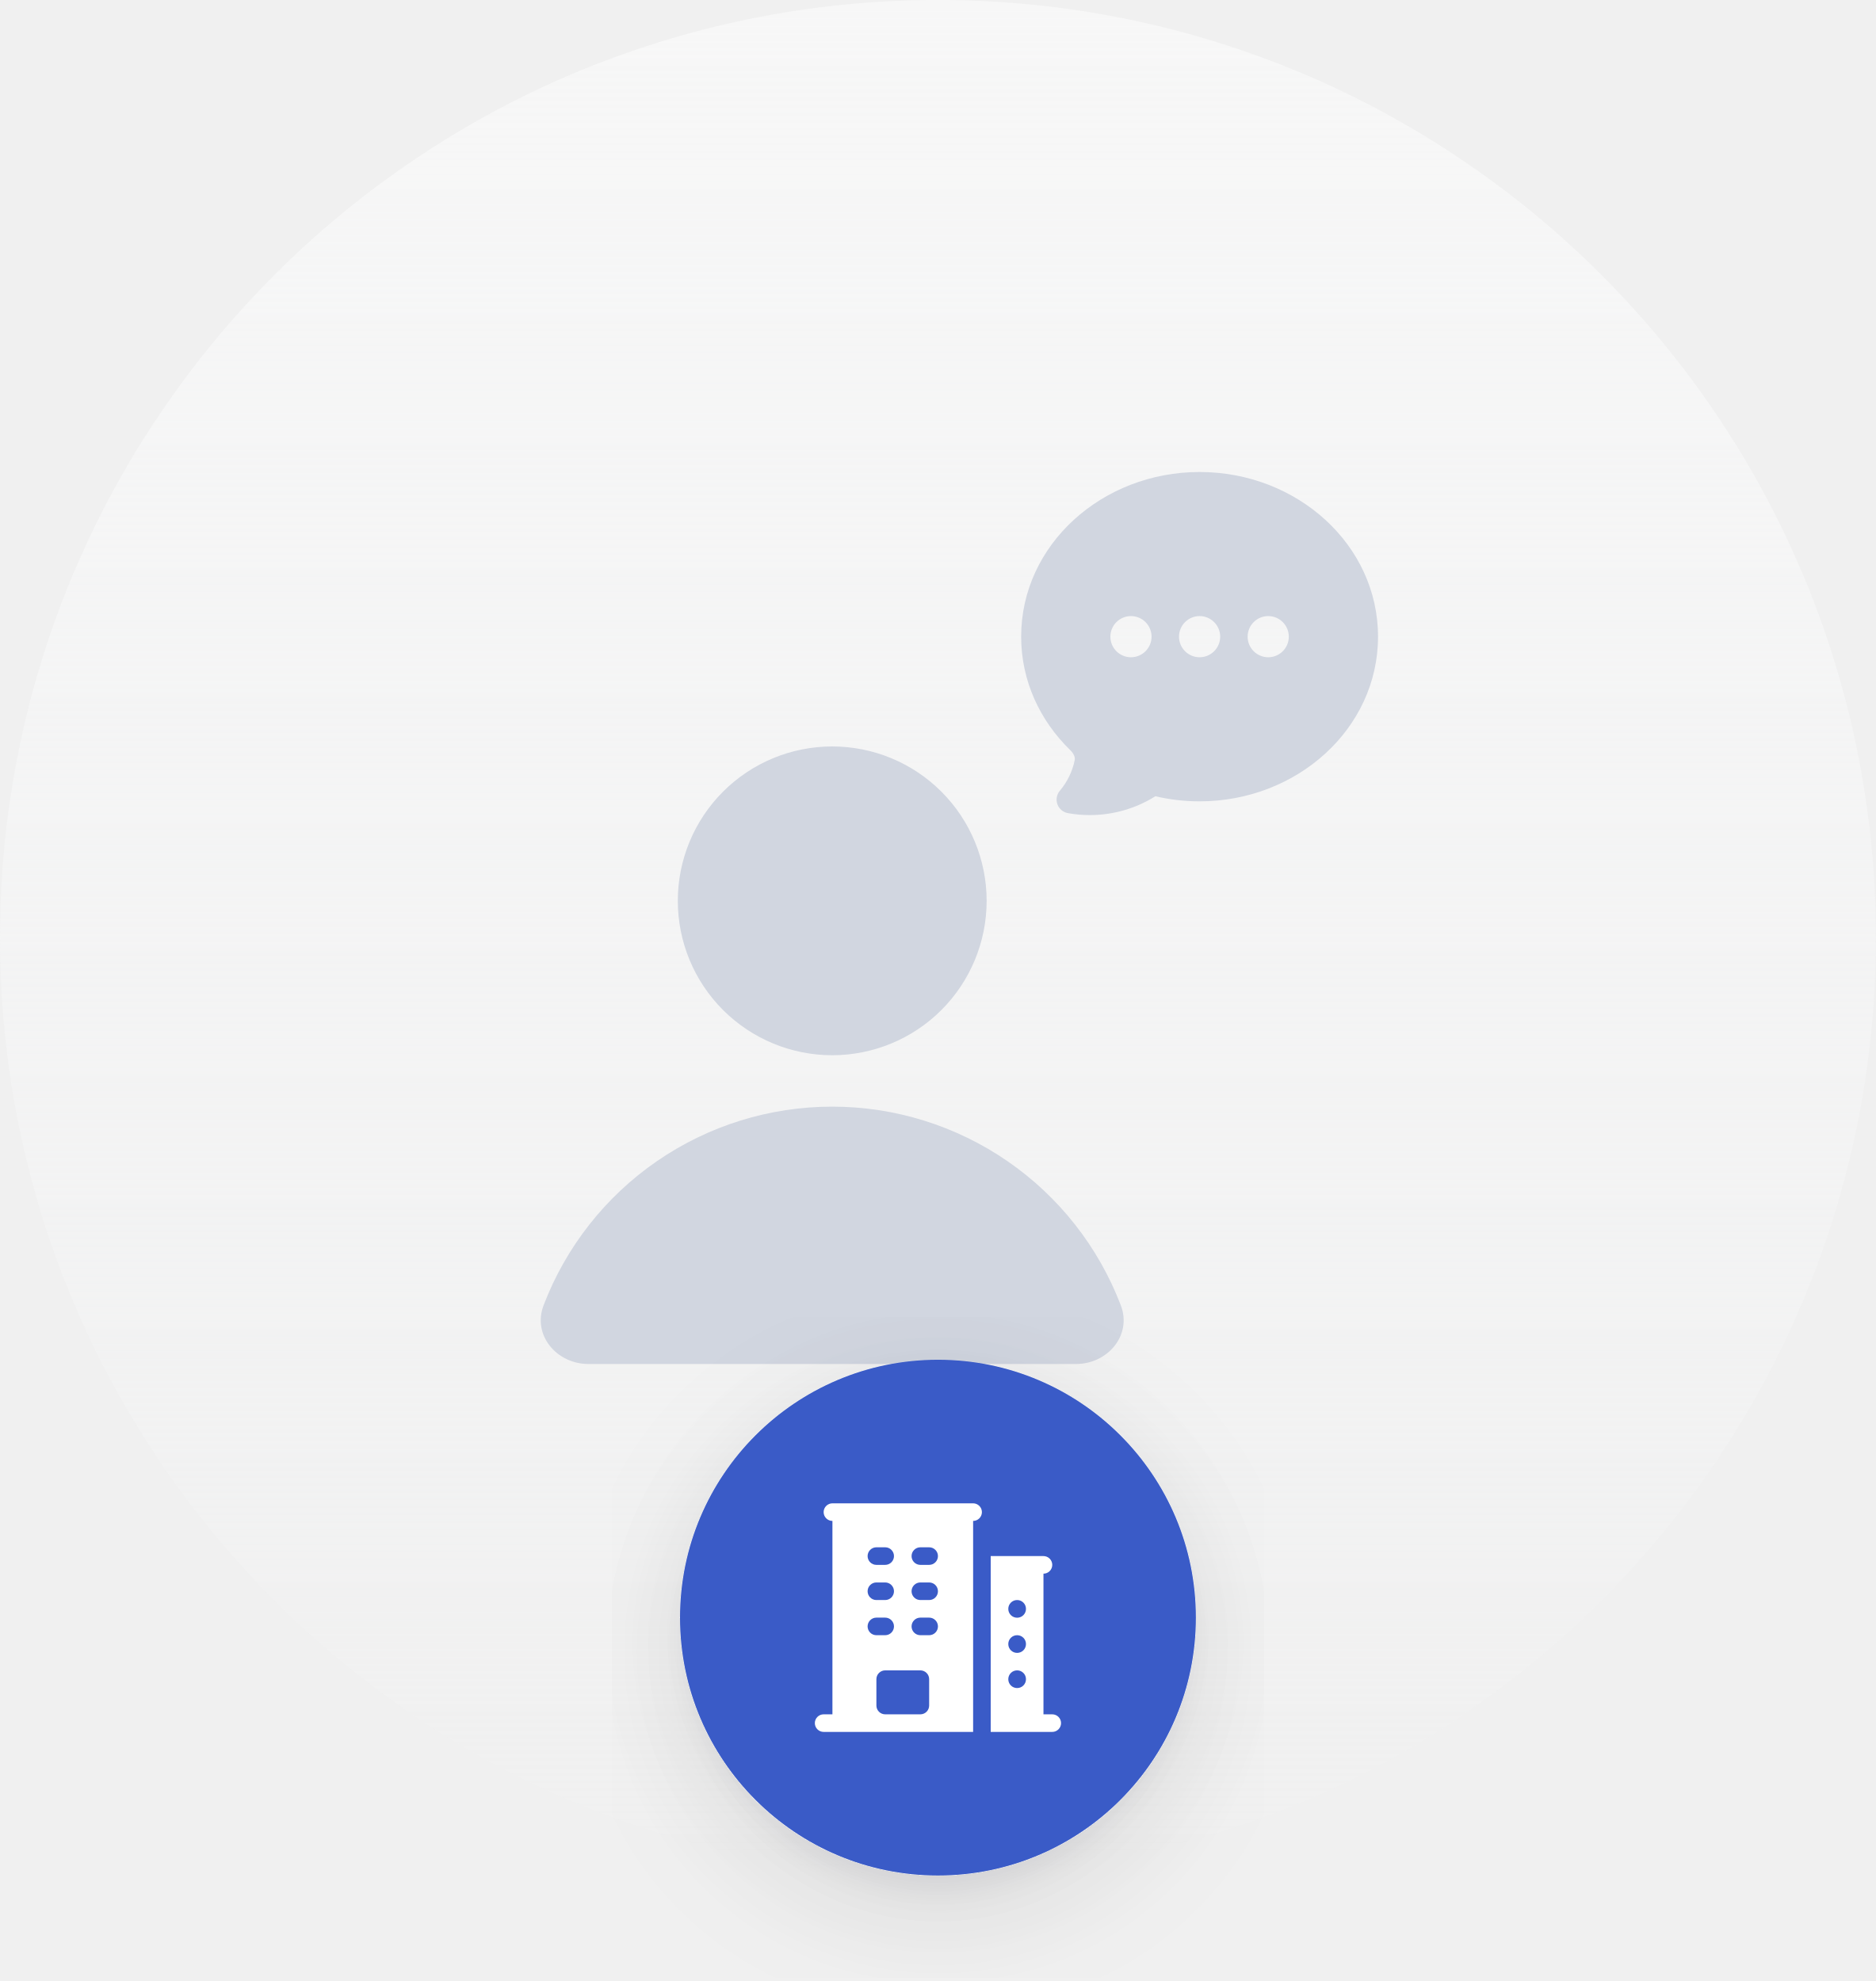
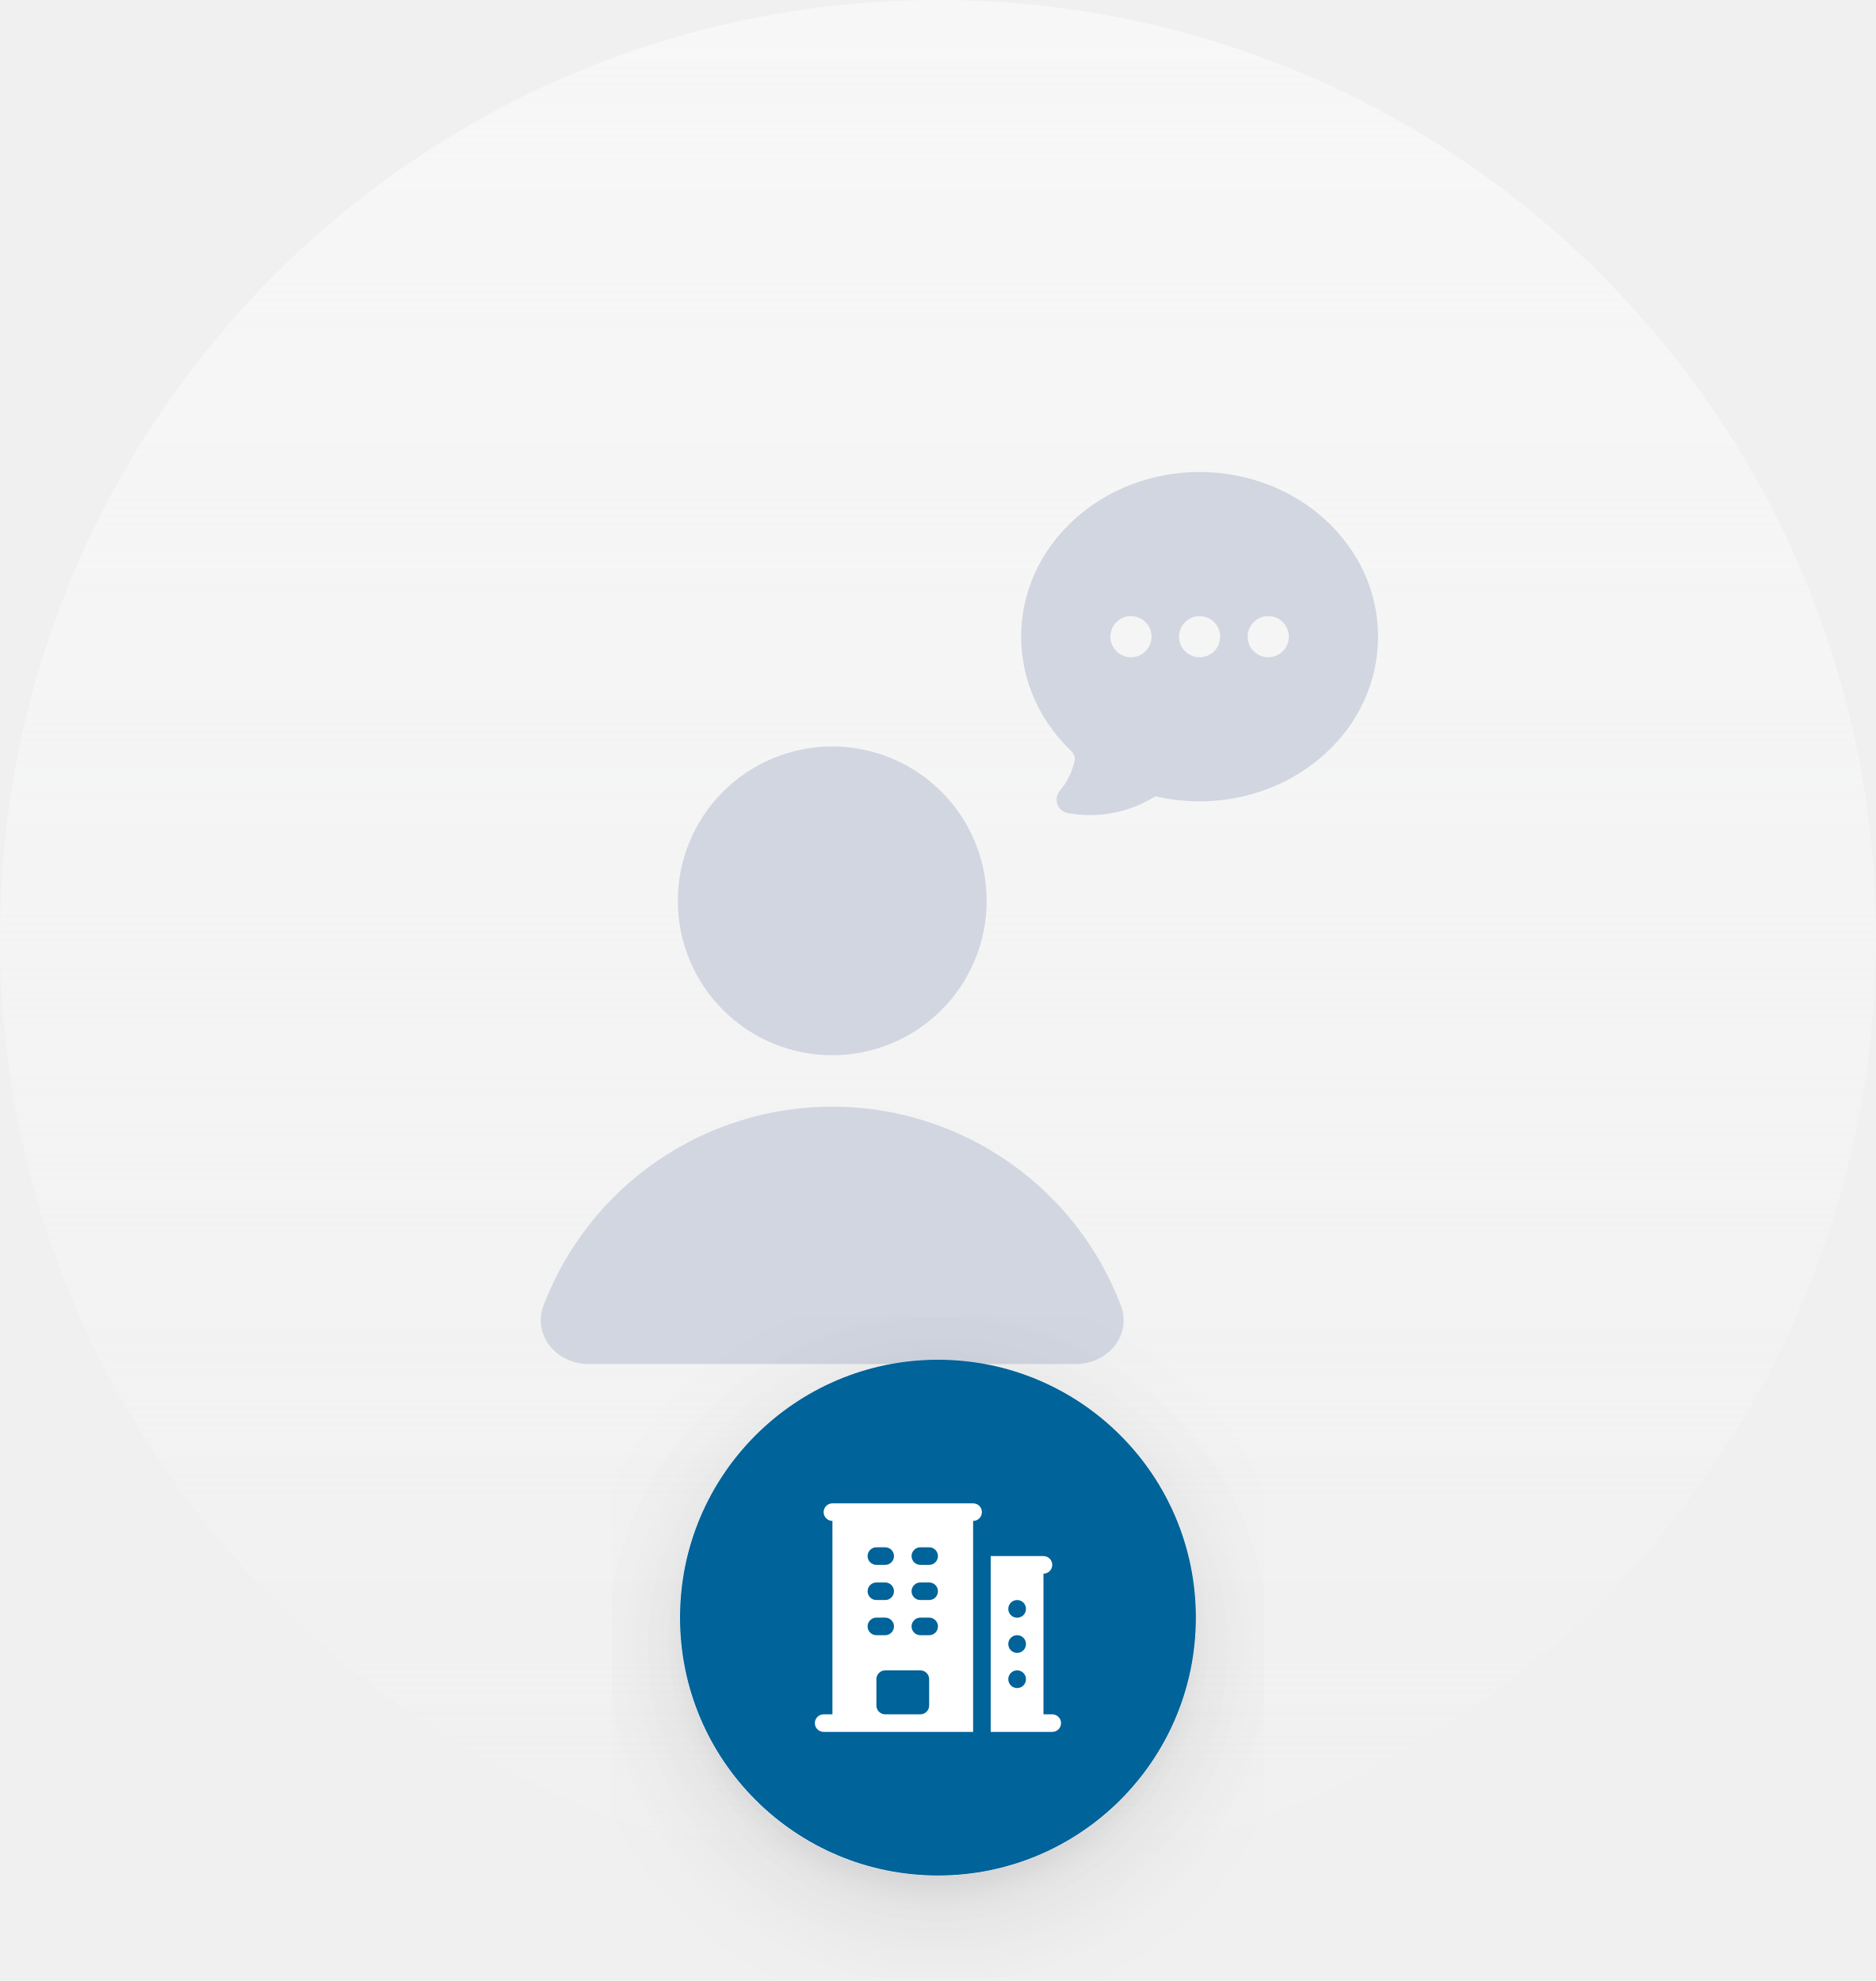
<svg xmlns="http://www.w3.org/2000/svg" width="160" height="169" viewBox="0 0 160 169" fill="none">
-   <circle cx="80" cy="80" r="80" fill="url(#paint0_linear_26047_637128)" />
-   <path fill-rule="evenodd" clip-rule="evenodd" d="M92.951 69.534C92.325 69.535 91.7 69.479 91.084 69.368C90.882 69.332 90.692 69.243 90.535 69.111C90.378 68.978 90.258 68.806 90.189 68.612C90.119 68.419 90.102 68.21 90.138 68.008C90.175 67.805 90.264 67.616 90.397 67.459C91.037 66.704 91.475 65.799 91.668 64.828C91.704 64.648 91.633 64.333 91.271 63.98C88.697 61.475 87.097 58.075 87.097 54.314C87.097 46.463 94.009 40.266 102.317 40.266C110.624 40.266 117.536 46.463 117.536 54.314C117.536 62.166 110.624 68.363 102.317 68.363C101.016 68.363 99.752 68.212 98.544 67.928C96.868 68.98 94.929 69.537 92.951 69.534ZM95.221 53.073C95.551 52.743 95.997 52.558 96.463 52.558C96.929 52.558 97.376 52.743 97.705 53.073C98.034 53.402 98.219 53.849 98.219 54.314C98.219 54.78 98.034 55.227 97.705 55.556C97.376 55.886 96.929 56.071 96.463 56.071C95.997 56.071 95.551 55.886 95.221 55.556C94.892 55.227 94.707 54.78 94.707 54.314C94.707 53.849 94.892 53.402 95.221 53.073ZM101.075 53.073C100.746 53.402 100.561 53.849 100.561 54.314C100.561 54.78 100.746 55.227 101.075 55.556C101.404 55.886 101.851 56.071 102.317 56.071C102.782 56.071 103.229 55.886 103.558 55.556C103.888 55.227 104.073 54.78 104.073 54.314C104.073 53.849 103.888 53.402 103.558 53.073C103.229 52.743 102.782 52.558 102.317 52.558C101.851 52.558 101.404 52.743 101.075 53.073ZM106.929 53.073C107.258 52.743 107.705 52.558 108.17 52.558C108.636 52.558 109.083 52.743 109.412 53.073C109.741 53.402 109.926 53.849 109.926 54.314C109.926 54.78 109.741 55.227 109.412 55.556C109.083 55.886 108.636 56.071 108.17 56.071C107.705 56.071 107.258 55.886 106.929 55.556C106.599 55.227 106.414 54.78 106.414 54.314C106.414 53.849 106.599 53.402 106.929 53.073ZM80.296 86.164C77.826 88.634 74.475 90.022 70.982 90.022C67.489 90.022 64.139 88.634 61.669 86.164C59.199 83.694 57.812 80.344 57.812 76.851C57.812 73.358 59.199 70.008 61.669 67.538C64.139 65.068 67.489 63.68 70.982 63.68C74.475 63.68 77.826 65.068 80.296 67.538C82.766 70.008 84.153 73.358 84.153 76.851C84.153 80.344 82.766 83.694 80.296 86.164ZM95.599 111.363C96.569 113.9 94.483 116.363 91.77 116.363H50.19C47.477 116.363 45.396 113.9 46.362 111.363C48.265 106.376 51.638 102.084 56.034 99.057C60.43 96.029 65.642 94.408 70.98 94.408C76.318 94.408 81.53 96.029 85.926 99.057C90.322 102.084 93.695 106.376 95.599 111.363Z" fill="#D1D6E0" />
-   <g filter="url(#filter0_ddd_26047_637128)">
-     <circle cx="80" cy="138" r="22" fill="#3A5BC7" />
+   <circle cx="80" cy="80" r="80" fill="url(#paint0_linear_886_100169)" />
+   <path d="M70.981 94.409C76.319 94.409 81.531 96.03 85.927 99.058C90.323 102.085 93.697 106.377 95.6 111.364C96.57 113.902 94.484 116.364 91.771 116.364H50.192C47.479 116.364 45.397 113.902 46.363 111.364C48.266 106.377 51.639 102.085 56.036 99.058C60.431 96.03 65.643 94.409 70.981 94.409ZM70.984 63.682C74.477 63.682 77.826 65.069 80.296 67.539C82.766 70.009 84.155 73.359 84.155 76.853C84.155 80.346 82.766 83.695 80.296 86.165C77.826 88.635 74.477 90.022 70.984 90.022C67.491 90.022 64.14 88.635 61.67 86.165C59.2 83.695 57.813 80.345 57.813 76.853C57.813 73.359 59.2 70.009 61.67 67.539C64.14 65.069 67.491 63.682 70.984 63.682ZM102.318 40.267C110.625 40.267 117.537 46.464 117.538 54.315C117.538 62.167 110.625 68.364 102.318 68.364C101.018 68.364 99.753 68.213 98.545 67.929C96.87 68.981 94.93 69.538 92.952 69.535C92.326 69.536 91.701 69.48 91.085 69.369C90.883 69.333 90.694 69.244 90.537 69.111C90.379 68.979 90.26 68.807 90.19 68.613C90.12 68.42 90.103 68.211 90.139 68.009C90.176 67.807 90.265 67.618 90.398 67.461C91.038 66.706 91.476 65.8 91.669 64.829C91.705 64.65 91.635 64.334 91.273 63.981C88.699 61.476 87.098 58.076 87.098 54.315C87.098 46.464 94.01 40.267 102.318 40.267ZM96.464 52.56C95.999 52.56 95.551 52.745 95.222 53.074C94.893 53.404 94.709 53.85 94.708 54.315C94.708 54.781 94.893 55.228 95.222 55.558C95.551 55.887 95.999 56.071 96.464 56.071C96.93 56.071 97.376 55.887 97.706 55.558C98.035 55.228 98.22 54.781 98.22 54.315C98.22 53.85 98.035 53.404 97.706 53.074C97.376 52.745 96.93 52.56 96.464 52.56ZM102.318 52.56C101.852 52.56 101.406 52.745 101.077 53.074C100.747 53.404 100.562 53.85 100.562 54.315C100.562 54.781 100.747 55.228 101.077 55.558C101.406 55.887 101.852 56.071 102.318 56.071C102.784 56.071 103.231 55.887 103.56 55.558C103.889 55.228 104.074 54.781 104.074 54.315C104.074 53.85 103.889 53.404 103.56 53.074C103.231 52.745 102.784 52.56 102.318 52.56ZM108.171 52.56C107.706 52.56 107.259 52.745 106.93 53.074C106.601 53.404 106.415 53.85 106.415 54.315C106.415 54.781 106.601 55.228 106.93 55.558C107.259 55.887 107.706 56.071 108.171 56.071C108.637 56.071 109.084 55.887 109.414 55.558C109.743 55.228 109.927 54.781 109.927 54.315C109.927 53.85 109.743 53.404 109.414 53.074C109.084 52.745 108.637 52.56 108.171 52.56Z" fill="#D1D6E0" />
+   <g filter="url(#filter0_ddd_886_100169)">
+     <circle cx="80" cy="138" r="22" fill="#006399" />
    <path fill-rule="evenodd" clip-rule="evenodd" d="M71 128.25C70.801 128.25 70.61 128.329 70.47 128.47C70.329 128.61 70.25 128.801 70.25 129C70.25 129.199 70.329 129.39 70.47 129.53C70.61 129.671 70.801 129.75 71 129.75V146.25H70.25C70.051 146.25 69.86 146.329 69.72 146.47C69.579 146.61 69.5 146.801 69.5 147C69.5 147.199 69.579 147.39 69.72 147.53C69.86 147.671 70.051 147.75 70.25 147.75H83V129.75C83.199 129.75 83.39 129.671 83.53 129.53C83.671 129.39 83.75 129.199 83.75 129C83.75 128.801 83.671 128.61 83.53 128.47C83.39 128.329 83.199 128.25 83 128.25H71ZM74.75 145.5V143.25C74.75 143.051 74.829 142.86 74.97 142.72C75.11 142.579 75.301 142.5 75.5 142.5H78.5C78.699 142.5 78.89 142.579 79.03 142.72C79.171 142.86 79.25 143.051 79.25 143.25V145.5C79.25 145.699 79.171 145.89 79.03 146.03C78.89 146.171 78.699 146.25 78.5 146.25H75.5C75.301 146.25 75.11 146.171 74.97 146.03C74.829 145.89 74.75 145.699 74.75 145.5ZM74 132.75C74 132.551 74.079 132.36 74.22 132.22C74.36 132.079 74.551 132 74.75 132H75.5C75.699 132 75.89 132.079 76.03 132.22C76.171 132.36 76.25 132.551 76.25 132.75C76.25 132.949 76.171 133.14 76.03 133.28C75.89 133.421 75.699 133.5 75.5 133.5H74.75C74.551 133.5 74.36 133.421 74.22 133.28C74.079 133.14 74 132.949 74 132.75ZM74.75 135C74.551 135 74.36 135.079 74.22 135.22C74.079 135.36 74 135.551 74 135.75C74 135.949 74.079 136.14 74.22 136.28C74.36 136.421 74.551 136.5 74.75 136.5H75.5C75.699 136.5 75.89 136.421 76.03 136.28C76.171 136.14 76.25 135.949 76.25 135.75C76.25 135.551 76.171 135.36 76.03 135.22C75.89 135.079 75.699 135 75.5 135H74.75ZM74 138.75C74 138.551 74.079 138.36 74.22 138.22C74.36 138.079 74.551 138 74.75 138H75.5C75.699 138 75.89 138.079 76.03 138.22C76.171 138.36 76.25 138.551 76.25 138.75C76.25 138.949 76.171 139.14 76.03 139.28C75.89 139.421 75.699 139.5 75.5 139.5H74.75C74.551 139.5 74.36 139.421 74.22 139.28C74.079 139.14 74 138.949 74 138.75ZM78.5 132C78.301 132 78.11 132.079 77.97 132.22C77.829 132.36 77.75 132.551 77.75 132.75C77.75 132.949 77.829 133.14 77.97 133.28C78.11 133.421 78.301 133.5 78.5 133.5H79.25C79.449 133.5 79.64 133.421 79.78 133.28C79.921 133.14 80 132.949 80 132.75C80 132.551 79.921 132.36 79.78 132.22C79.64 132.079 79.449 132 79.25 132H78.5ZM77.75 135.75C77.75 135.551 77.829 135.36 77.97 135.22C78.11 135.079 78.301 135 78.5 135H79.25C79.449 135 79.64 135.079 79.78 135.22C79.921 135.36 80 135.551 80 135.75C80 135.949 79.921 136.14 79.78 136.28C79.64 136.421 79.449 136.5 79.25 136.5H78.5C78.301 136.5 78.11 136.421 77.97 136.28C77.829 136.14 77.75 135.949 77.75 135.75ZM78.5 138C78.301 138 78.11 138.079 77.97 138.22C77.829 138.36 77.75 138.551 77.75 138.75C77.75 138.949 77.829 139.14 77.97 139.28C78.11 139.421 78.301 139.5 78.5 139.5H79.25C79.449 139.5 79.64 139.421 79.78 139.28C79.921 139.14 80 138.949 80 138.75C80 138.551 79.921 138.36 79.78 138.22C79.64 138.079 79.449 138 79.25 138H78.5ZM84.5 132.75V147.75H89.75C89.949 147.75 90.14 147.671 90.28 147.53C90.421 147.39 90.5 147.199 90.5 147C90.5 146.801 90.421 146.61 90.28 146.47C90.14 146.329 89.949 146.25 89.75 146.25H89V134.25C89.199 134.25 89.39 134.171 89.53 134.03C89.671 133.89 89.75 133.699 89.75 133.5C89.75 133.301 89.671 133.11 89.53 132.97C89.39 132.829 89.199 132.75 89 132.75H84.5ZM86 137.25C86 137.051 86.079 136.86 86.22 136.72C86.36 136.579 86.551 136.5 86.75 136.5H86.758C86.957 136.5 87.148 136.579 87.288 136.72C87.429 136.86 87.508 137.051 87.508 137.25V137.258C87.508 137.457 87.429 137.648 87.288 137.788C87.148 137.929 86.957 138.008 86.758 138.008H86.75C86.551 138.008 86.36 137.929 86.22 137.788C86.079 137.648 86 137.457 86 137.258V137.25ZM86.75 139.5C86.551 139.5 86.36 139.579 86.22 139.72C86.079 139.86 86 140.051 86 140.25V140.258C86 140.672 86.336 141.008 86.75 141.008H86.758C86.957 141.008 87.148 140.929 87.288 140.788C87.429 140.648 87.508 140.457 87.508 140.258V140.25C87.508 140.051 87.429 139.86 87.288 139.72C87.148 139.579 86.957 139.5 86.758 139.5H86.75ZM86 143.25C86 143.051 86.079 142.86 86.22 142.72C86.36 142.579 86.551 142.5 86.75 142.5H86.758C86.957 142.5 87.148 142.579 87.288 142.72C87.429 142.86 87.508 143.051 87.508 143.25V143.258C87.508 143.457 87.429 143.648 87.288 143.788C87.148 143.929 86.957 144.008 86.758 144.008H86.75C86.551 144.008 86.36 143.929 86.22 143.788C86.079 143.648 86 143.457 86 143.258V143.25Z" fill="white" />
  </g>
  <defs>
-     <filter id="filter0_ddd_26047_637128" x="52.216" y="112.385" width="55.567" height="56.29" filterUnits="userSpaceOnUse" color-interpolation-filters="sRGB">
+     <filter id="filter0_ddd_886_100169" x="52.216" y="112.385" width="55.567" height="56.29" filterUnits="userSpaceOnUse" color-interpolation-filters="sRGB">
      <feFlood flood-opacity="0" result="BackgroundImageFix" />
      <feColorMatrix in="SourceAlpha" type="matrix" values="0 0 0 0 0 0 0 0 0 0 0 0 0 0 0 0 0 0 127 0" result="hardAlpha" />
-       <feMorphology radius="1.446" operator="erode" in="SourceAlpha" result="effect1_dropShadow_26047_637128" />
+       <feMorphology radius="1.446" operator="erode" in="SourceAlpha" result="effect1_dropShadow_886_100169" />
      <feOffset dy="1.446" />
      <feGaussianBlur stdDeviation="1.084" />
      <feComposite in2="hardAlpha" operator="out" />
      <feColorMatrix type="matrix" values="0 0 0 0 0 0 0 0 0 0 0 0 0 0 0.24 0 0 0 0.051 0" />
-       <feBlend mode="normal" in2="BackgroundImageFix" result="effect1_dropShadow_26047_637128" />
+       <feBlend mode="normal" in2="BackgroundImageFix" result="effect1_dropShadow_886_100169" />
      <feColorMatrix in="SourceAlpha" type="matrix" values="0 0 0 0 0 0 0 0 0 0 0 0 0 0 0 0 0 0 127 0" result="hardAlpha" />
-       <feMorphology radius="2.892" operator="erode" in="SourceAlpha" result="effect2_dropShadow_26047_637128" />
+       <feMorphology radius="2.892" operator="erode" in="SourceAlpha" result="effect2_dropShadow_886_100169" />
      <feOffset dy="2.169" />
      <feGaussianBlur stdDeviation="4.338" />
      <feComposite in2="hardAlpha" operator="out" />
      <feColorMatrix type="matrix" values="0 0 0 0 0 0 0 0 0 0 0 0 0 0 0 0 0 0 0.055 0" />
-       <feBlend mode="normal" in2="effect1_dropShadow_26047_637128" result="effect2_dropShadow_26047_637128" />
+       <feBlend mode="normal" in2="effect1_dropShadow_886_100169" result="effect2_dropShadow_886_100169" />
      <feColorMatrix in="SourceAlpha" type="matrix" values="0 0 0 0 0 0 0 0 0 0 0 0 0 0 0 0 0 0 127 0" result="hardAlpha" />
-       <feMorphology radius="5.784" operator="erode" in="SourceAlpha" result="effect3_dropShadow_26047_637128" />
+       <feMorphology radius="5.784" operator="erode" in="SourceAlpha" result="effect3_dropShadow_886_100169" />
      <feOffset dy="2.892" />
      <feGaussianBlur stdDeviation="5.784" />
      <feComposite in2="hardAlpha" operator="out" />
      <feColorMatrix type="matrix" values="0 0 0 0 0 0 0 0 0 0 0 0 0 0 0 0 0 0 0.078 0" />
-       <feBlend mode="normal" in2="effect2_dropShadow_26047_637128" result="effect3_dropShadow_26047_637128" />
-       <feBlend mode="normal" in="SourceGraphic" in2="effect3_dropShadow_26047_637128" result="shape" />
+       <feBlend mode="normal" in2="effect2_dropShadow_886_100169" result="effect3_dropShadow_886_100169" />
+       <feBlend mode="normal" in="SourceGraphic" in2="effect3_dropShadow_886_100169" result="shape" />
    </filter>
-     <linearGradient id="paint0_linear_26047_637128" x1="80" y1="0" x2="80" y2="161.967" gradientUnits="userSpaceOnUse">
+     <linearGradient id="paint0_linear_886_100169" x1="80" y1="0" x2="80" y2="161.967" gradientUnits="userSpaceOnUse">
      <stop stop-color="#F7F7F7" />
      <stop offset="1" stop-color="#F8F9FA" stop-opacity="0" />
    </linearGradient>
  </defs>
</svg>
